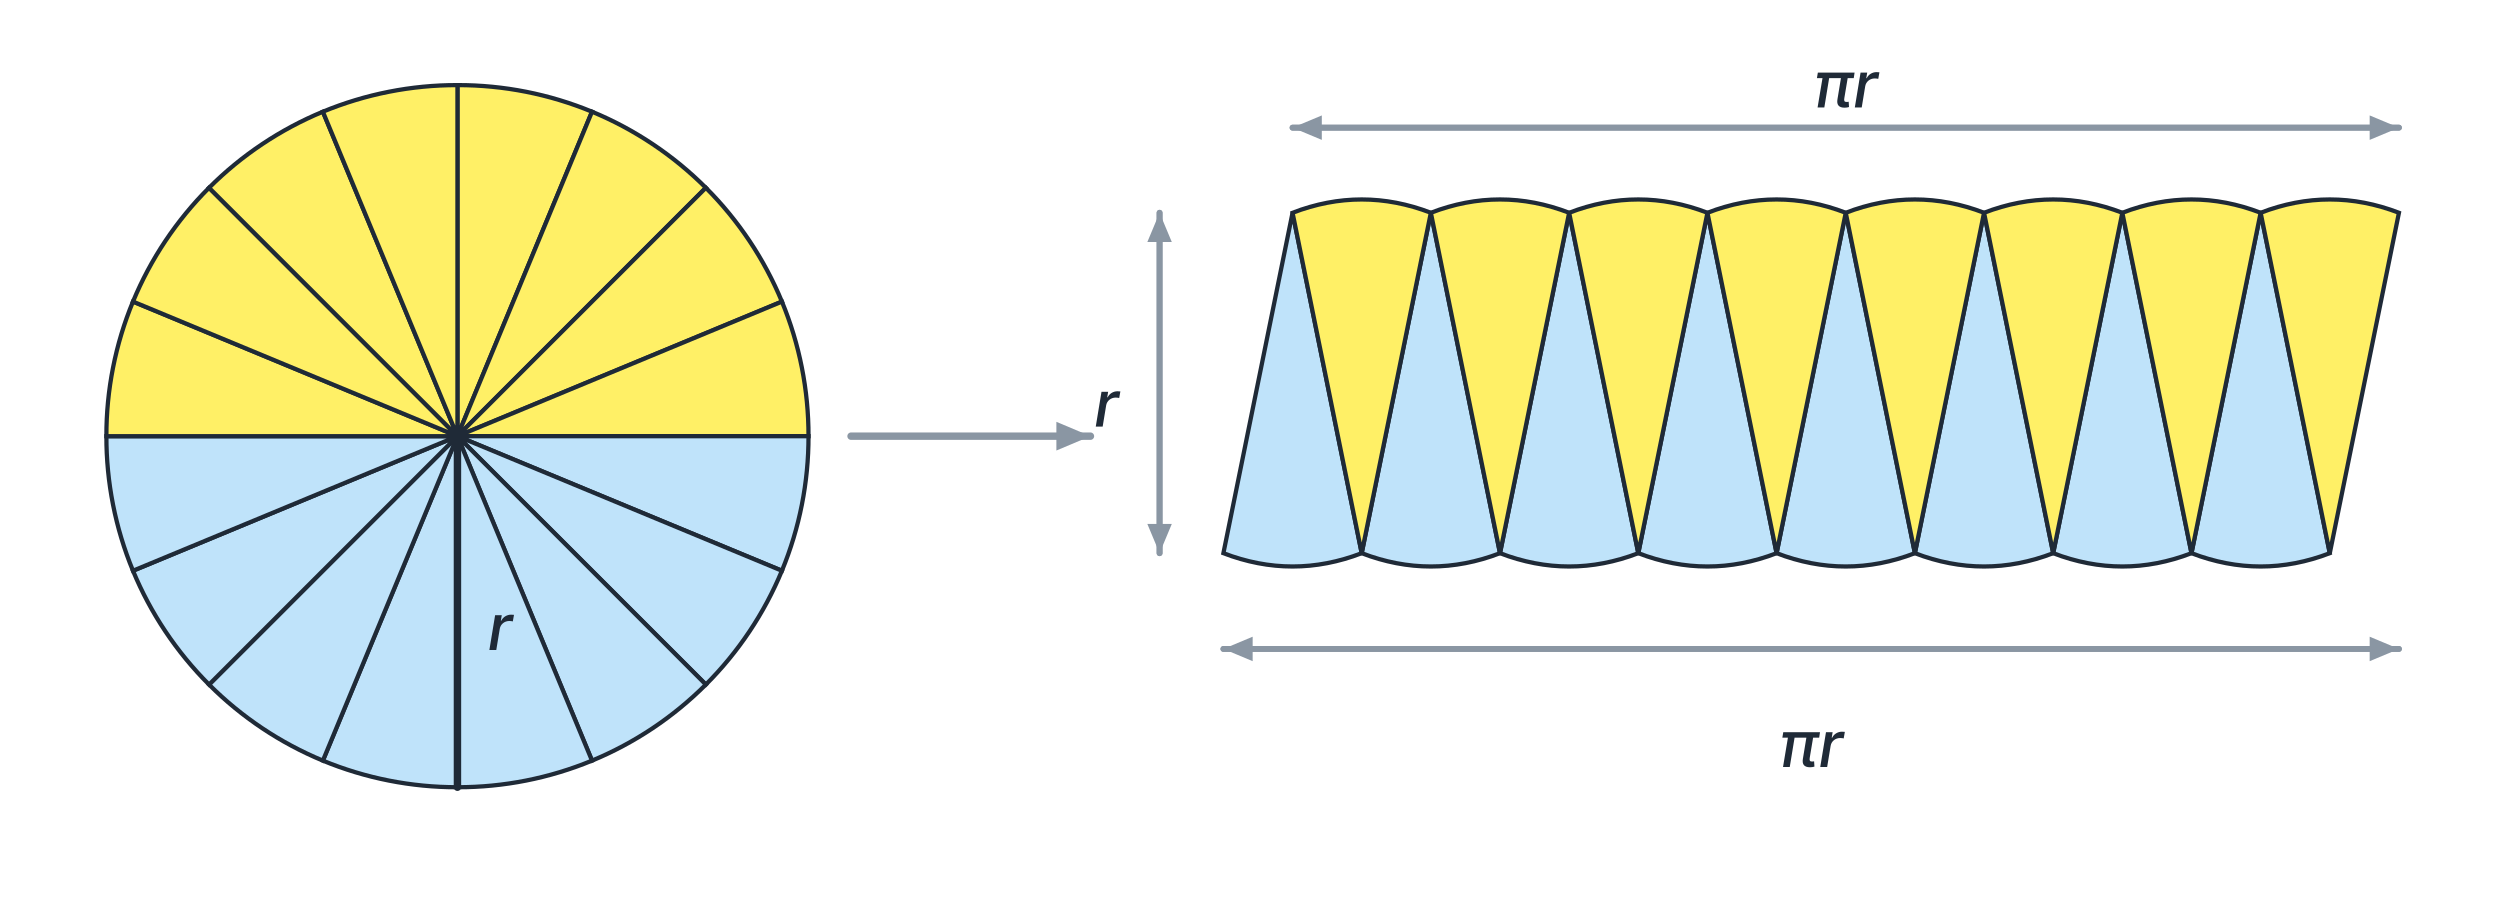
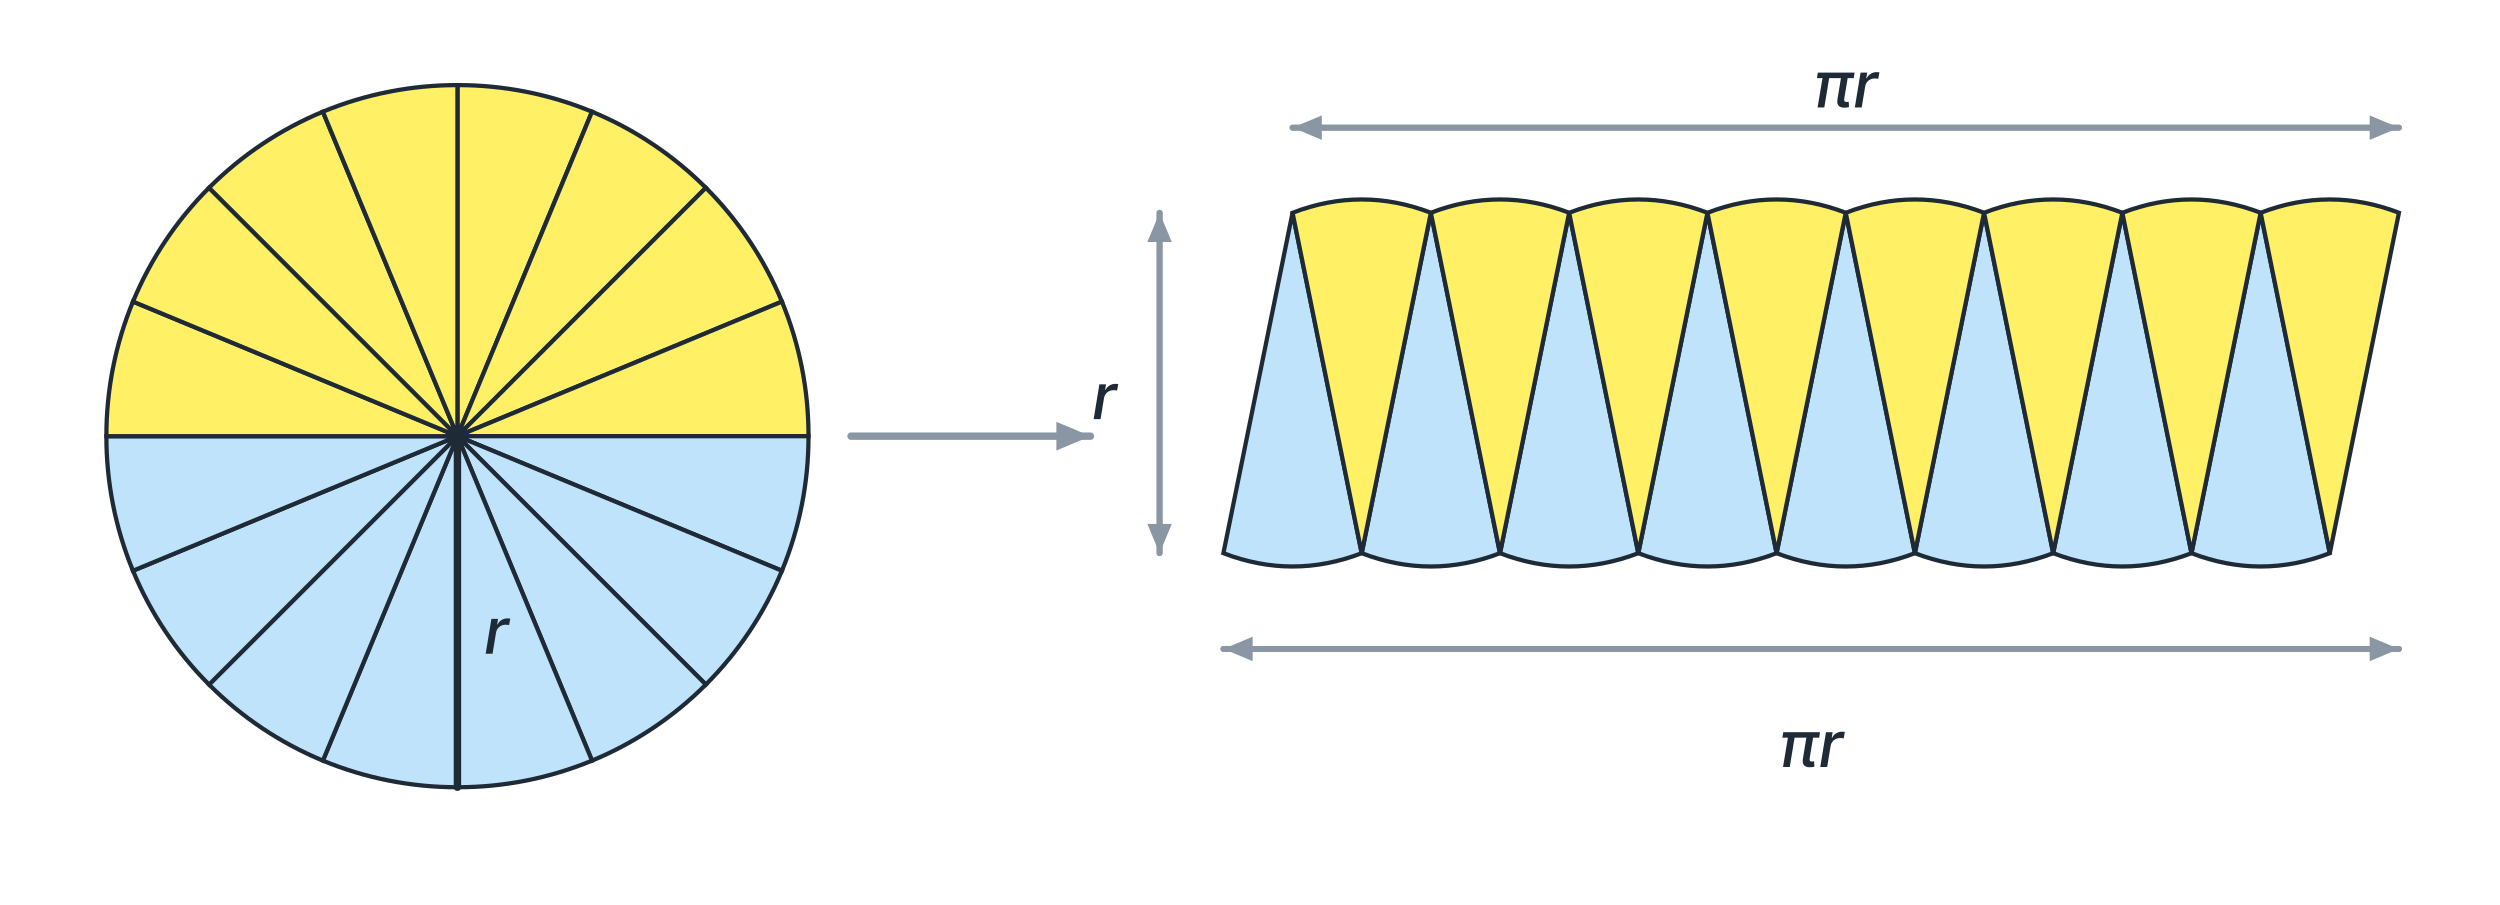
<svg xmlns="http://www.w3.org/2000/svg" viewBox="0 0 470 170" width="470" height="170" font-family="Inter, Arial, sans-serif">
  <path d="M86,82 L86.0,16.0 A66,66 0 0 1 111.3,21.0 Z" fill="#fff066" stroke="#1f2a37" stroke-width="0.8" />
  <path d="M86,82 L111.3,21.0 A66,66 0 0 1 132.7,35.3 Z" fill="#fff066" stroke="#1f2a37" stroke-width="0.8" />
  <path d="M86,82 L132.7,35.3 A66,66 0 0 1 147.0,56.7 Z" fill="#fff066" stroke="#1f2a37" stroke-width="0.8" />
  <path d="M86,82 L147.0,56.7 A66,66 0 0 1 152.0,82.0 Z" fill="#fff066" stroke="#1f2a37" stroke-width="0.8" />
  <path d="M86,82 L152.0,82.0 A66,66 0 0 1 147.0,107.3 Z" fill="#bfe3fa" stroke="#1f2a37" stroke-width="0.8" />
  <path d="M86,82 L147.0,107.3 A66,66 0 0 1 132.7,128.7 Z" fill="#bfe3fa" stroke="#1f2a37" stroke-width="0.8" />
  <path d="M86,82 L132.7,128.7 A66,66 0 0 1 111.3,143.0 Z" fill="#bfe3fa" stroke="#1f2a37" stroke-width="0.8" />
  <path d="M86,82 L111.3,143.0 A66,66 0 0 1 86.0,148.0 Z" fill="#bfe3fa" stroke="#1f2a37" stroke-width="0.8" />
  <path d="M86,82 L86.0,148.0 A66,66 0 0 1 60.7,143.0 Z" fill="#bfe3fa" stroke="#1f2a37" stroke-width="0.8" />
  <path d="M86,82 L60.7,143.0 A66,66 0 0 1 39.3,128.7 Z" fill="#bfe3fa" stroke="#1f2a37" stroke-width="0.8" />
  <path d="M86,82 L39.3,128.7 A66,66 0 0 1 25.0,107.3 Z" fill="#bfe3fa" stroke="#1f2a37" stroke-width="0.8" />
  <path d="M86,82 L25.0,107.3 A66,66 0 0 1 20.0,82.0 Z" fill="#bfe3fa" stroke="#1f2a37" stroke-width="0.8" />
  <path d="M86,82 L20.0,82.0 A66,66 0 0 1 25.0,56.7 Z" fill="#fff066" stroke="#1f2a37" stroke-width="0.8" />
  <path d="M86,82 L25.0,56.7 A66,66 0 0 1 39.3,35.3 Z" fill="#fff066" stroke="#1f2a37" stroke-width="0.8" />
  <path d="M86,82 L39.3,35.3 A66,66 0 0 1 60.7,21.0 Z" fill="#fff066" stroke="#1f2a37" stroke-width="0.8" />
  <path d="M86,82 L60.7,21.0 A66,66 0 0 1 86.0,16.0 Z" fill="#fff066" stroke="#1f2a37" stroke-width="0.8" />
  <line x1="86.0" y1="82.0" x2="86.0" y2="148.0" stroke="#1f2a37" stroke-width="1.4" stroke-linecap="round" />
-   <text x="94" y="122.2" text-anchor="middle" font-size="12" fill="#1f2a37" font-weight="500" font-style="italic">r</text>
+   <text x="93.3" y="122.9" text-anchor="middle" font-size="12" fill="#1f2a37" font-weight="500" font-style="italic">r</text>
  <path d="M230.0,104 Q243.0,109 256.0,104 L243.0,40 Z" fill="#bfe3fa" stroke="#1f2a37" stroke-width="0.8" />
  <path d="M256.0,104 Q269.0,109 282.0,104 L269.0,40 Z" fill="#bfe3fa" stroke="#1f2a37" stroke-width="0.8" />
  <path d="M282.0,104 Q295.0,109 308.0,104 L295.0,40 Z" fill="#bfe3fa" stroke="#1f2a37" stroke-width="0.8" />
  <path d="M308.0,104 Q321.0,109 334.0,104 L321.0,40 Z" fill="#bfe3fa" stroke="#1f2a37" stroke-width="0.8" />
  <path d="M334.0,104 Q347.0,109 360.0,104 L347.0,40 Z" fill="#bfe3fa" stroke="#1f2a37" stroke-width="0.8" />
  <path d="M360.0,104 Q373.0,109 386.0,104 L373.0,40 Z" fill="#bfe3fa" stroke="#1f2a37" stroke-width="0.8" />
  <path d="M386.0,104 Q399.0,109 412.0,104 L399.0,40 Z" fill="#bfe3fa" stroke="#1f2a37" stroke-width="0.8" />
  <path d="M412.0,104 Q425.0,109 438.0,104 L425.0,40 Z" fill="#bfe3fa" stroke="#1f2a37" stroke-width="0.8" />
  <path d="M243.0,40 Q256.0,35 269.0,40 L256.0,104 Z" fill="#fff066" stroke="#1f2a37" stroke-width="0.8" />
  <path d="M269.0,40 Q282.0,35 295.0,40 L282.0,104 Z" fill="#fff066" stroke="#1f2a37" stroke-width="0.8" />
  <path d="M295.0,40 Q308.0,35 321.0,40 L308.0,104 Z" fill="#fff066" stroke="#1f2a37" stroke-width="0.8" />
  <path d="M321.0,40 Q334.0,35 347.0,40 L334.0,104 Z" fill="#fff066" stroke="#1f2a37" stroke-width="0.8" />
  <path d="M347.0,40 Q360.0,35 373.0,40 L360.0,104 Z" fill="#fff066" stroke="#1f2a37" stroke-width="0.8" />
  <path d="M373.0,40 Q386.0,35 399.0,40 L386.0,104 Z" fill="#fff066" stroke="#1f2a37" stroke-width="0.8" />
  <path d="M399.0,40 Q412.0,35 425.0,40 L412.0,104 Z" fill="#fff066" stroke="#1f2a37" stroke-width="0.8" />
  <path d="M425.0,40 Q438.0,35 451.0,40 L438.0,104 Z" fill="#fff066" stroke="#1f2a37" stroke-width="0.8" />
  <line x1="230.0" y1="122.0" x2="451.0" y2="122.0" stroke="#8a96a3" stroke-width="1.1" stroke-linecap="round" />
  <path d="M451.0,122.0 L445.5,124.3 L445.5,119.7 z" fill="#8a96a3" />
  <line x1="451.0" y1="122.0" x2="230.0" y2="122.0" stroke="#8a96a3" stroke-width="1.1" stroke-linecap="round" />
  <path d="M230.0,122.0 L235.5,119.7 L235.5,124.3 z" fill="#8a96a3" />
  <line x1="243.0" y1="24.0" x2="451.0" y2="24.0" stroke="#8a96a3" stroke-width="1.1" stroke-linecap="round" />
  <path d="M451.0,24.0 L445.5,26.3 L445.5,21.7 z" fill="#8a96a3" />
  <line x1="451.0" y1="24.0" x2="243.0" y2="24.0" stroke="#8a96a3" stroke-width="1.1" stroke-linecap="round" />
  <path d="M243.0,24.0 L248.5,21.7 L248.5,26.3 z" fill="#8a96a3" />
  <text x="340.5" y="144.2" text-anchor="middle" font-size="12" fill="#1f2a37" font-weight="500" font-style="italic">πr</text>
  <text x="347.0" y="20.2" text-anchor="middle" font-size="12" fill="#1f2a37" font-weight="500" font-style="italic">πr</text>
  <line x1="218.0" y1="40.0" x2="218.0" y2="104.0" stroke="#8a96a3" stroke-width="1.1" stroke-linecap="round" />
  <path d="M218.0,104.0 L215.7,98.5 L220.3,98.5 z" fill="#8a96a3" />
  <line x1="218.0" y1="104.0" x2="218.0" y2="40.0" stroke="#8a96a3" stroke-width="1.1" stroke-linecap="round" />
  <path d="M218.0,40.0 L220.3,45.5 L215.7,45.5 z" fill="#8a96a3" />
-   <text x="208" y="80.2" text-anchor="middle" font-size="12" fill="#1f2a37" font-weight="500" font-style="italic">r</text>
+   <text x="207.6" y="78.8" text-anchor="middle" font-size="12" fill="#1f2a37" font-weight="500" font-style="italic">r</text>
  <line x1="160.0" y1="82.0" x2="205.0" y2="82.0" stroke="#8a96a3" stroke-width="1.4" stroke-linecap="round" />
  <path d="M205.0,82.0 L198.6,84.7 L198.6,79.3 z" fill="#8a96a3" />
</svg>
